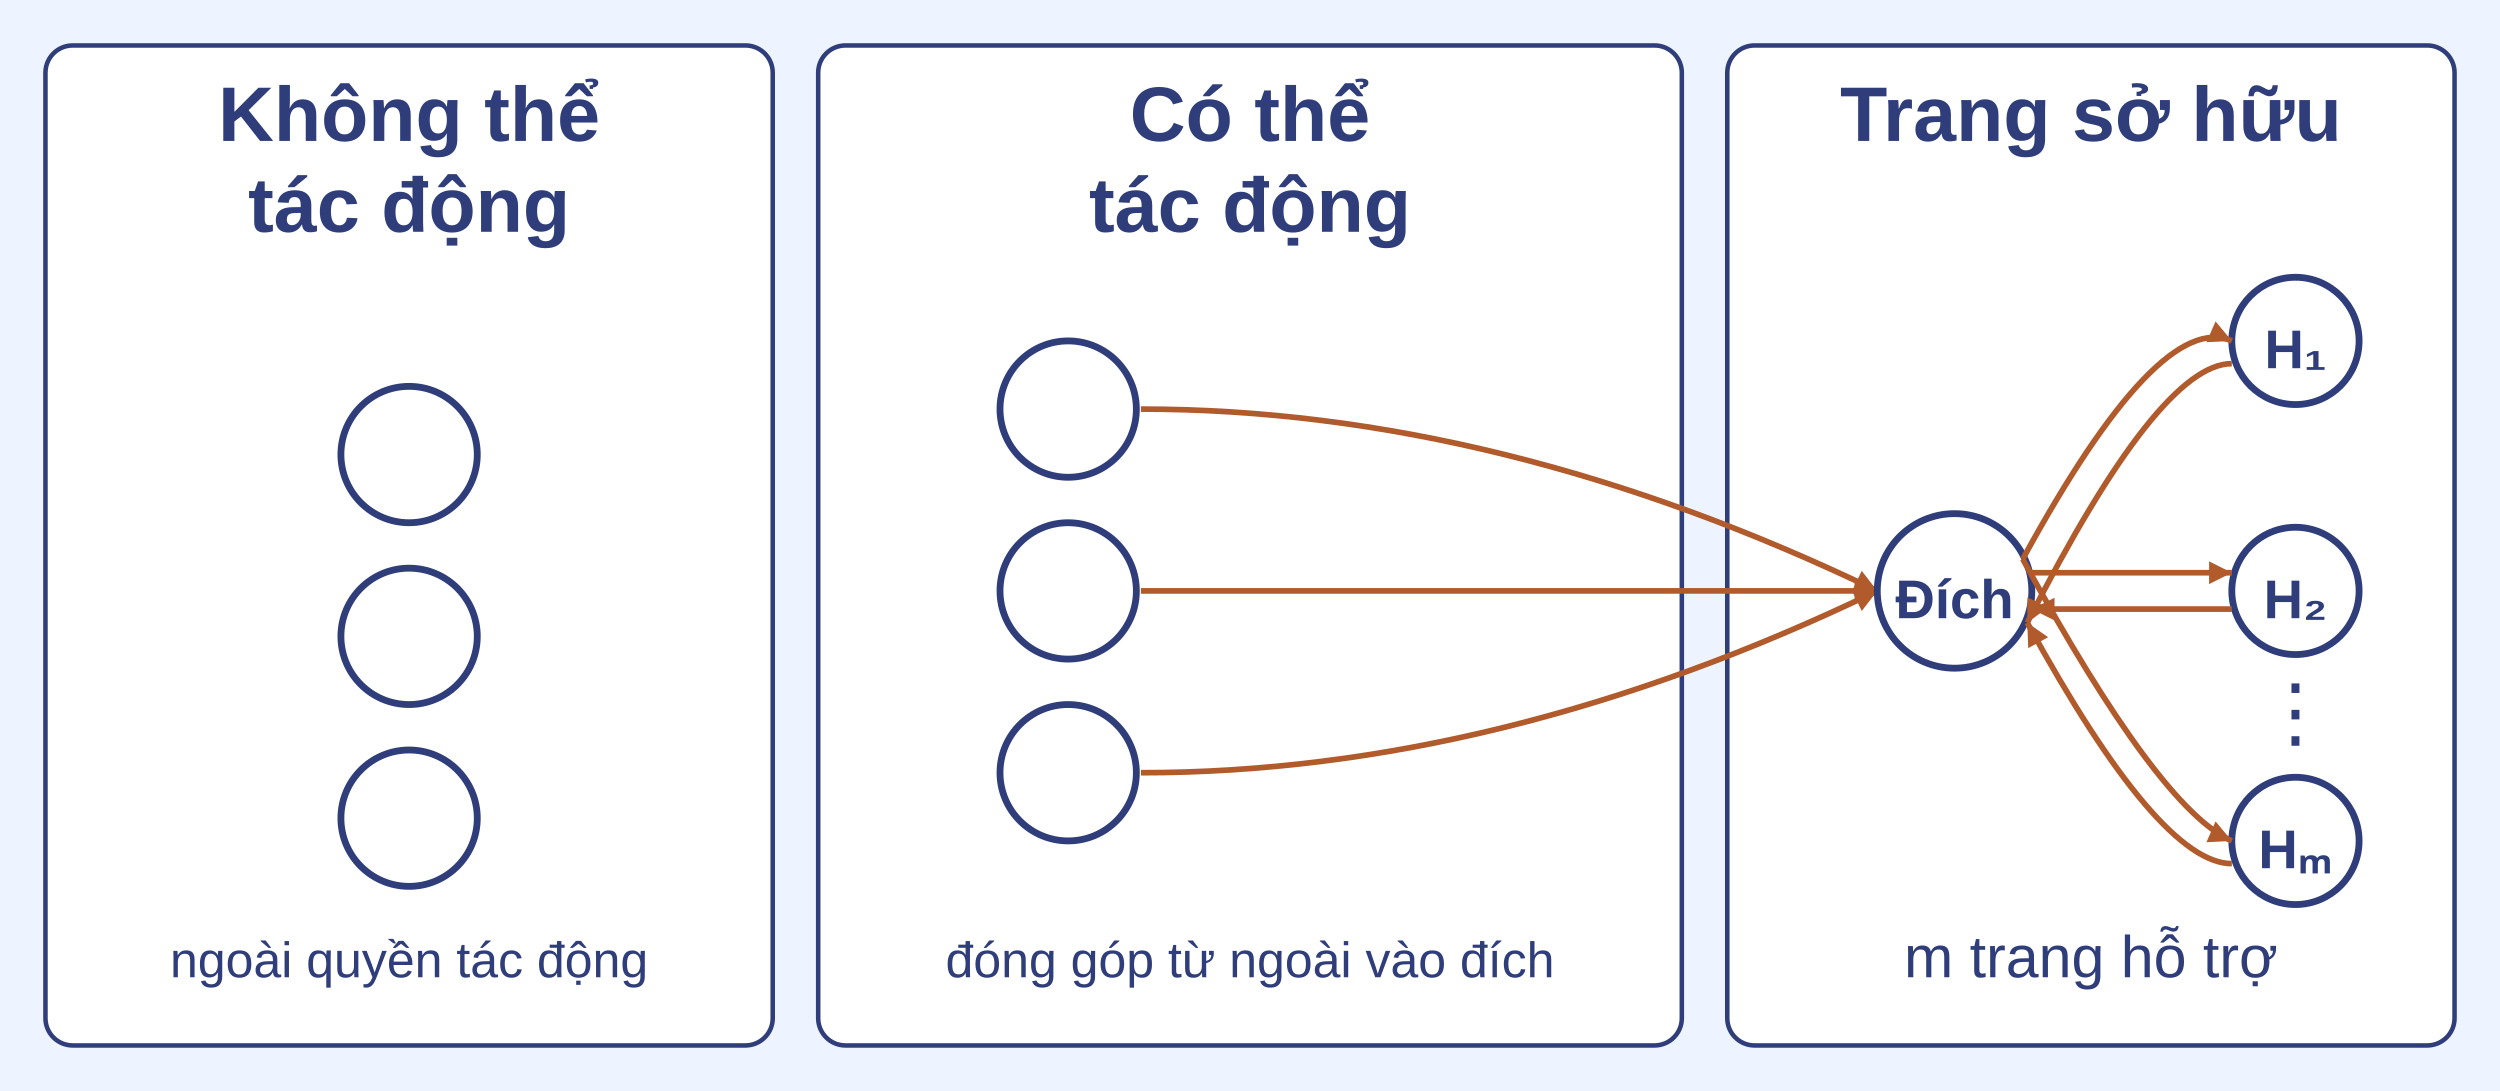
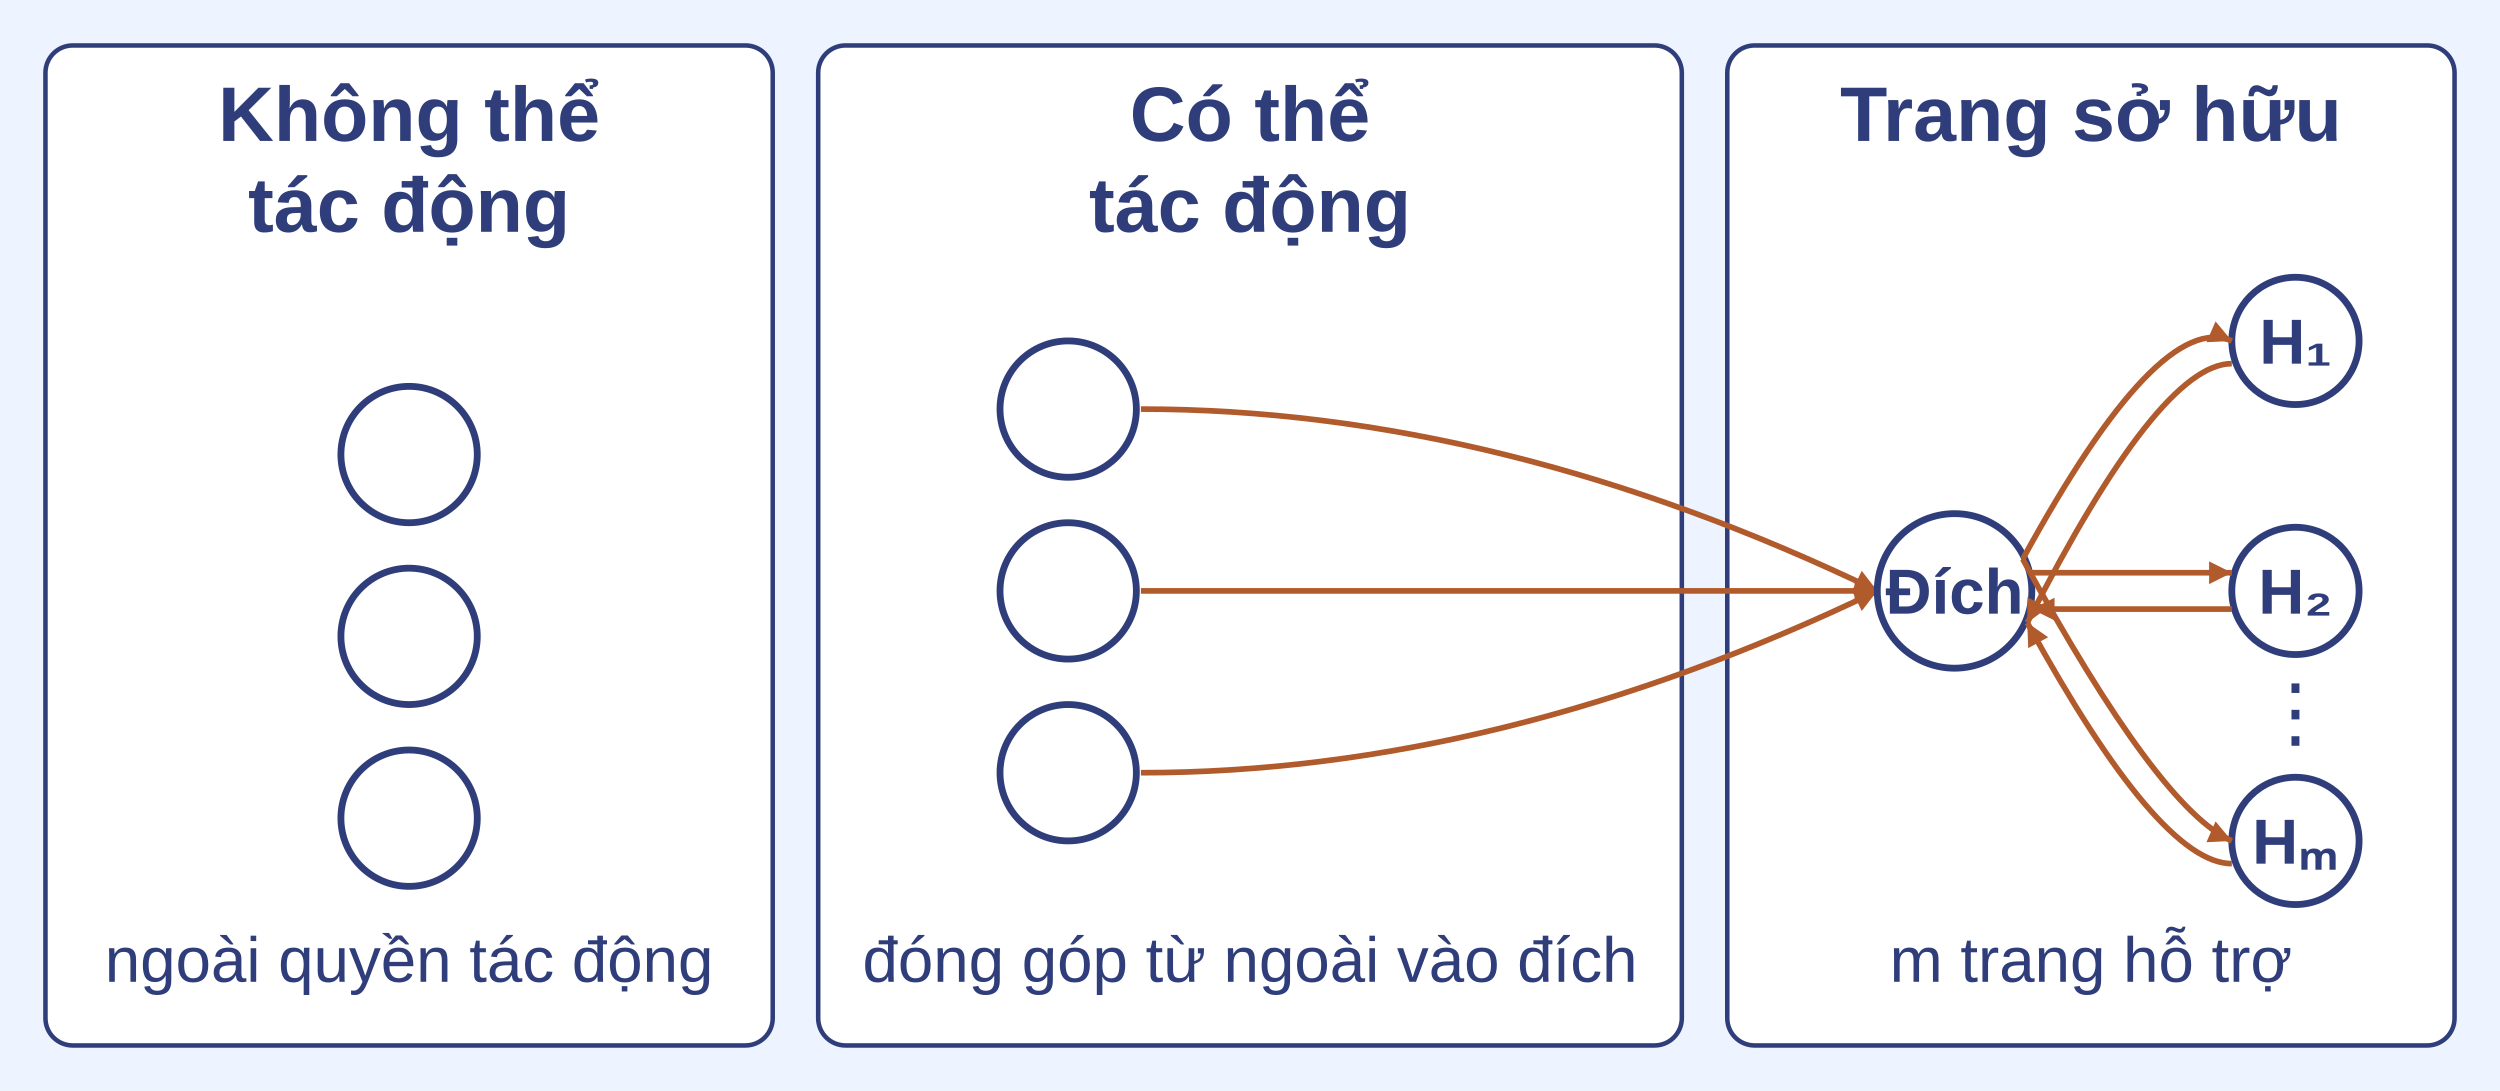
<svg xmlns="http://www.w3.org/2000/svg" viewBox="0 0 1100 480" width="1100" height="480" role="img" aria-labelledby="h516-t h516-d">
  <defs>
    <marker id="h516-arw" markerUnits="userSpaceOnUse" markerWidth="12" markerHeight="12" refX="10" refY="5" orient="auto">
      <path d="M0,0 L10,5 L0,10 Z" fill="#B15A2B" />
    </marker>
  </defs>
  <rect x="0" y="0" width="1100" height="480" fill="#edf4ff" />
  <rect x="20" y="20" width="320" height="440" rx="12" fill="#ffffff" stroke="#2F3E7A" stroke-width="2" />
  <text x="180.0" y="62" font-family="Arial, sans-serif" font-size="34" fill="#2F3E7A" font-weight="bold" text-anchor="middle">Không thể</text>
  <text x="180.0" y="102" font-family="Arial, sans-serif" font-size="34" fill="#2F3E7A" font-weight="bold" text-anchor="middle">tác động</text>
  <rect x="360" y="20" width="380" height="440" rx="12" fill="#ffffff" stroke="#2F3E7A" stroke-width="2" />
  <text x="550.0" y="62" font-family="Arial, sans-serif" font-size="34" fill="#2F3E7A" font-weight="bold" text-anchor="middle">Có thể</text>
  <text x="550.0" y="102" font-family="Arial, sans-serif" font-size="34" fill="#2F3E7A" font-weight="bold" text-anchor="middle">tác động</text>
  <rect x="760" y="20" width="320" height="440" rx="12" fill="#ffffff" stroke="#2F3E7A" stroke-width="2" />
  <text x="920.0" y="62" font-family="Arial, sans-serif" font-size="34" fill="#2F3E7A" font-weight="bold" text-anchor="middle">Trang sở hữu</text>
  <circle cx="180" cy="200" r="30" fill="#ffffff" stroke="#2F3E7A" stroke-width="3" />
-   <text x="180" y="212" font-family="Arial, sans-serif" font-size="20" fill="#2F3E7A" font-weight="bold" text-anchor="middle" />
+   <text x="180" y="212" font-family="Arial, sans-serif" font-size="28" fill="#2F3E7A" font-weight="bold" text-anchor="middle" />
  <circle cx="180" cy="280" r="30" fill="#ffffff" stroke="#2F3E7A" stroke-width="3" />
-   <text x="180" y="292" font-family="Arial, sans-serif" font-size="20" fill="#2F3E7A" font-weight="bold" text-anchor="middle" />
+   <text x="180" y="292" font-family="Arial, sans-serif" font-size="28" fill="#2F3E7A" font-weight="bold" text-anchor="middle" />
  <circle cx="180" cy="360" r="30" fill="#ffffff" stroke="#2F3E7A" stroke-width="3" />
-   <text x="180" y="372" font-family="Arial, sans-serif" font-size="20" fill="#2F3E7A" font-weight="bold" text-anchor="middle" />
-   <text x="180" y="430" font-family="Arial, sans-serif" font-size="22" fill="#2F3E7A" font-weight="normal" text-anchor="middle">ngoài quyền tác động</text>
+   <text x="180" y="372" font-family="Arial, sans-serif" font-size="28" fill="#2F3E7A" font-weight="bold" text-anchor="middle" />
+   <text x="180" y="432" font-family="Arial, sans-serif" font-size="28" fill="#2F3E7A" font-weight="normal" text-anchor="middle">ngoài quyền tác động</text>
  <circle cx="470" cy="180" r="30" fill="#ffffff" stroke="#2F3E7A" stroke-width="3" />
-   <text x="470" y="192" font-family="Arial, sans-serif" font-size="20" fill="#2F3E7A" font-weight="bold" text-anchor="middle" />
+   <text x="470" y="192" font-family="Arial, sans-serif" font-size="28" fill="#2F3E7A" font-weight="bold" text-anchor="middle" />
  <path d="M 502,180 Q 660,180 826,260" fill="none" stroke="#B15A2B" stroke-width="2.5" marker-end="url(#h516-arw)" />
  <circle cx="470" cy="260" r="30" fill="#ffffff" stroke="#2F3E7A" stroke-width="3" />
-   <text x="470" y="272" font-family="Arial, sans-serif" font-size="20" fill="#2F3E7A" font-weight="bold" text-anchor="middle" />
+   <text x="470" y="272" font-family="Arial, sans-serif" font-size="28" fill="#2F3E7A" font-weight="bold" text-anchor="middle" />
  <path d="M 502,260 Q 660,260 826,260" fill="none" stroke="#B15A2B" stroke-width="2.5" marker-end="url(#h516-arw)" />
  <circle cx="470" cy="340" r="30" fill="#ffffff" stroke="#2F3E7A" stroke-width="3" />
-   <text x="470" y="352" font-family="Arial, sans-serif" font-size="20" fill="#2F3E7A" font-weight="bold" text-anchor="middle" />
+   <text x="470" y="352" font-family="Arial, sans-serif" font-size="28" fill="#2F3E7A" font-weight="bold" text-anchor="middle" />
  <path d="M 502,340 Q 660,340 826,260" fill="none" stroke="#B15A2B" stroke-width="2.5" marker-end="url(#h516-arw)" />
-   <text x="550" y="430" font-family="Arial, sans-serif" font-size="22" fill="#2F3E7A" font-weight="normal" text-anchor="middle">đóng góp từ ngoài vào đích</text>
+   <text x="550" y="432" font-family="Arial, sans-serif" font-size="28" fill="#2F3E7A" font-weight="normal" text-anchor="middle">đóng góp từ ngoài vào đích</text>
  <circle cx="860" cy="260" r="34" fill="#ffffff" stroke="#2F3E7A" stroke-width="3" />
-   <text x="860" y="272" font-family="Arial, sans-serif" font-size="24" fill="#2F3E7A" font-weight="bold" text-anchor="middle">Đích</text>
+   <text x="860" y="270" font-family="Arial, sans-serif" font-size="28" fill="#2F3E7A" font-weight="bold" text-anchor="middle">Đích</text>
  <circle cx="1010" cy="150" r="28" fill="#ffffff" stroke="#2F3E7A" stroke-width="3" />
-   <text x="1010" y="162" font-family="Arial, sans-serif" font-size="24" fill="#2F3E7A" font-weight="bold" text-anchor="middle">H₁</text>
+   <text x="1010" y="160" font-family="Arial, sans-serif" font-size="28" fill="#2F3E7A" font-weight="bold" text-anchor="middle">H₁</text>
  <path d="M 890,246 Q 950,136 982,150" fill="none" stroke="#B15A2B" stroke-width="2.5" marker-end="url(#h516-arw)" />
  <path d="M 982,160 Q 950,160 892,274" fill="none" stroke="#B15A2B" stroke-width="2.5" marker-end="url(#h516-arw)" />
  <circle cx="1010" cy="260" r="28" fill="#ffffff" stroke="#2F3E7A" stroke-width="3" />
-   <text x="1010" y="272" font-family="Arial, sans-serif" font-size="24" fill="#2F3E7A" font-weight="bold" text-anchor="middle">H₂</text>
+   <text x="1010" y="270" font-family="Arial, sans-serif" font-size="28" fill="#2F3E7A" font-weight="bold" text-anchor="middle">H₂</text>
  <path d="M 894,252 L 982,252" fill="none" stroke="#B15A2B" stroke-width="2.5" marker-end="url(#h516-arw)" />
  <path d="M 982,268 L 894,268" fill="none" stroke="#B15A2B" stroke-width="2.5" marker-end="url(#h516-arw)" />
  <circle cx="1010" cy="370" r="28" fill="#ffffff" stroke="#2F3E7A" stroke-width="3" />
-   <text x="1010" y="382" font-family="Arial, sans-serif" font-size="24" fill="#2F3E7A" font-weight="bold" text-anchor="middle">Hₘ</text>
+   <text x="1010" y="380" font-family="Arial, sans-serif" font-size="28" fill="#2F3E7A" font-weight="bold" text-anchor="middle">Hₘ</text>
  <path d="M 890,246 Q 950,356 982,370" fill="none" stroke="#B15A2B" stroke-width="2.5" marker-end="url(#h516-arw)" />
  <path d="M 982,380 Q 950,380 892,274" fill="none" stroke="#B15A2B" stroke-width="2.5" marker-end="url(#h516-arw)" />
  <text x="1010" y="325" font-family="Arial, sans-serif" font-size="34" fill="#2F3E7A" font-weight="normal" text-anchor="middle">⋮</text>
-   <text x="920" y="430" font-family="Arial, sans-serif" font-size="26" fill="#2F3E7A" font-weight="normal" text-anchor="middle">m trang hỗ trợ</text>
+   <text x="920" y="432" font-family="Arial, sans-serif" font-size="28" fill="#2F3E7A" font-weight="normal" text-anchor="middle">m trang hỗ trợ</text>
</svg>
